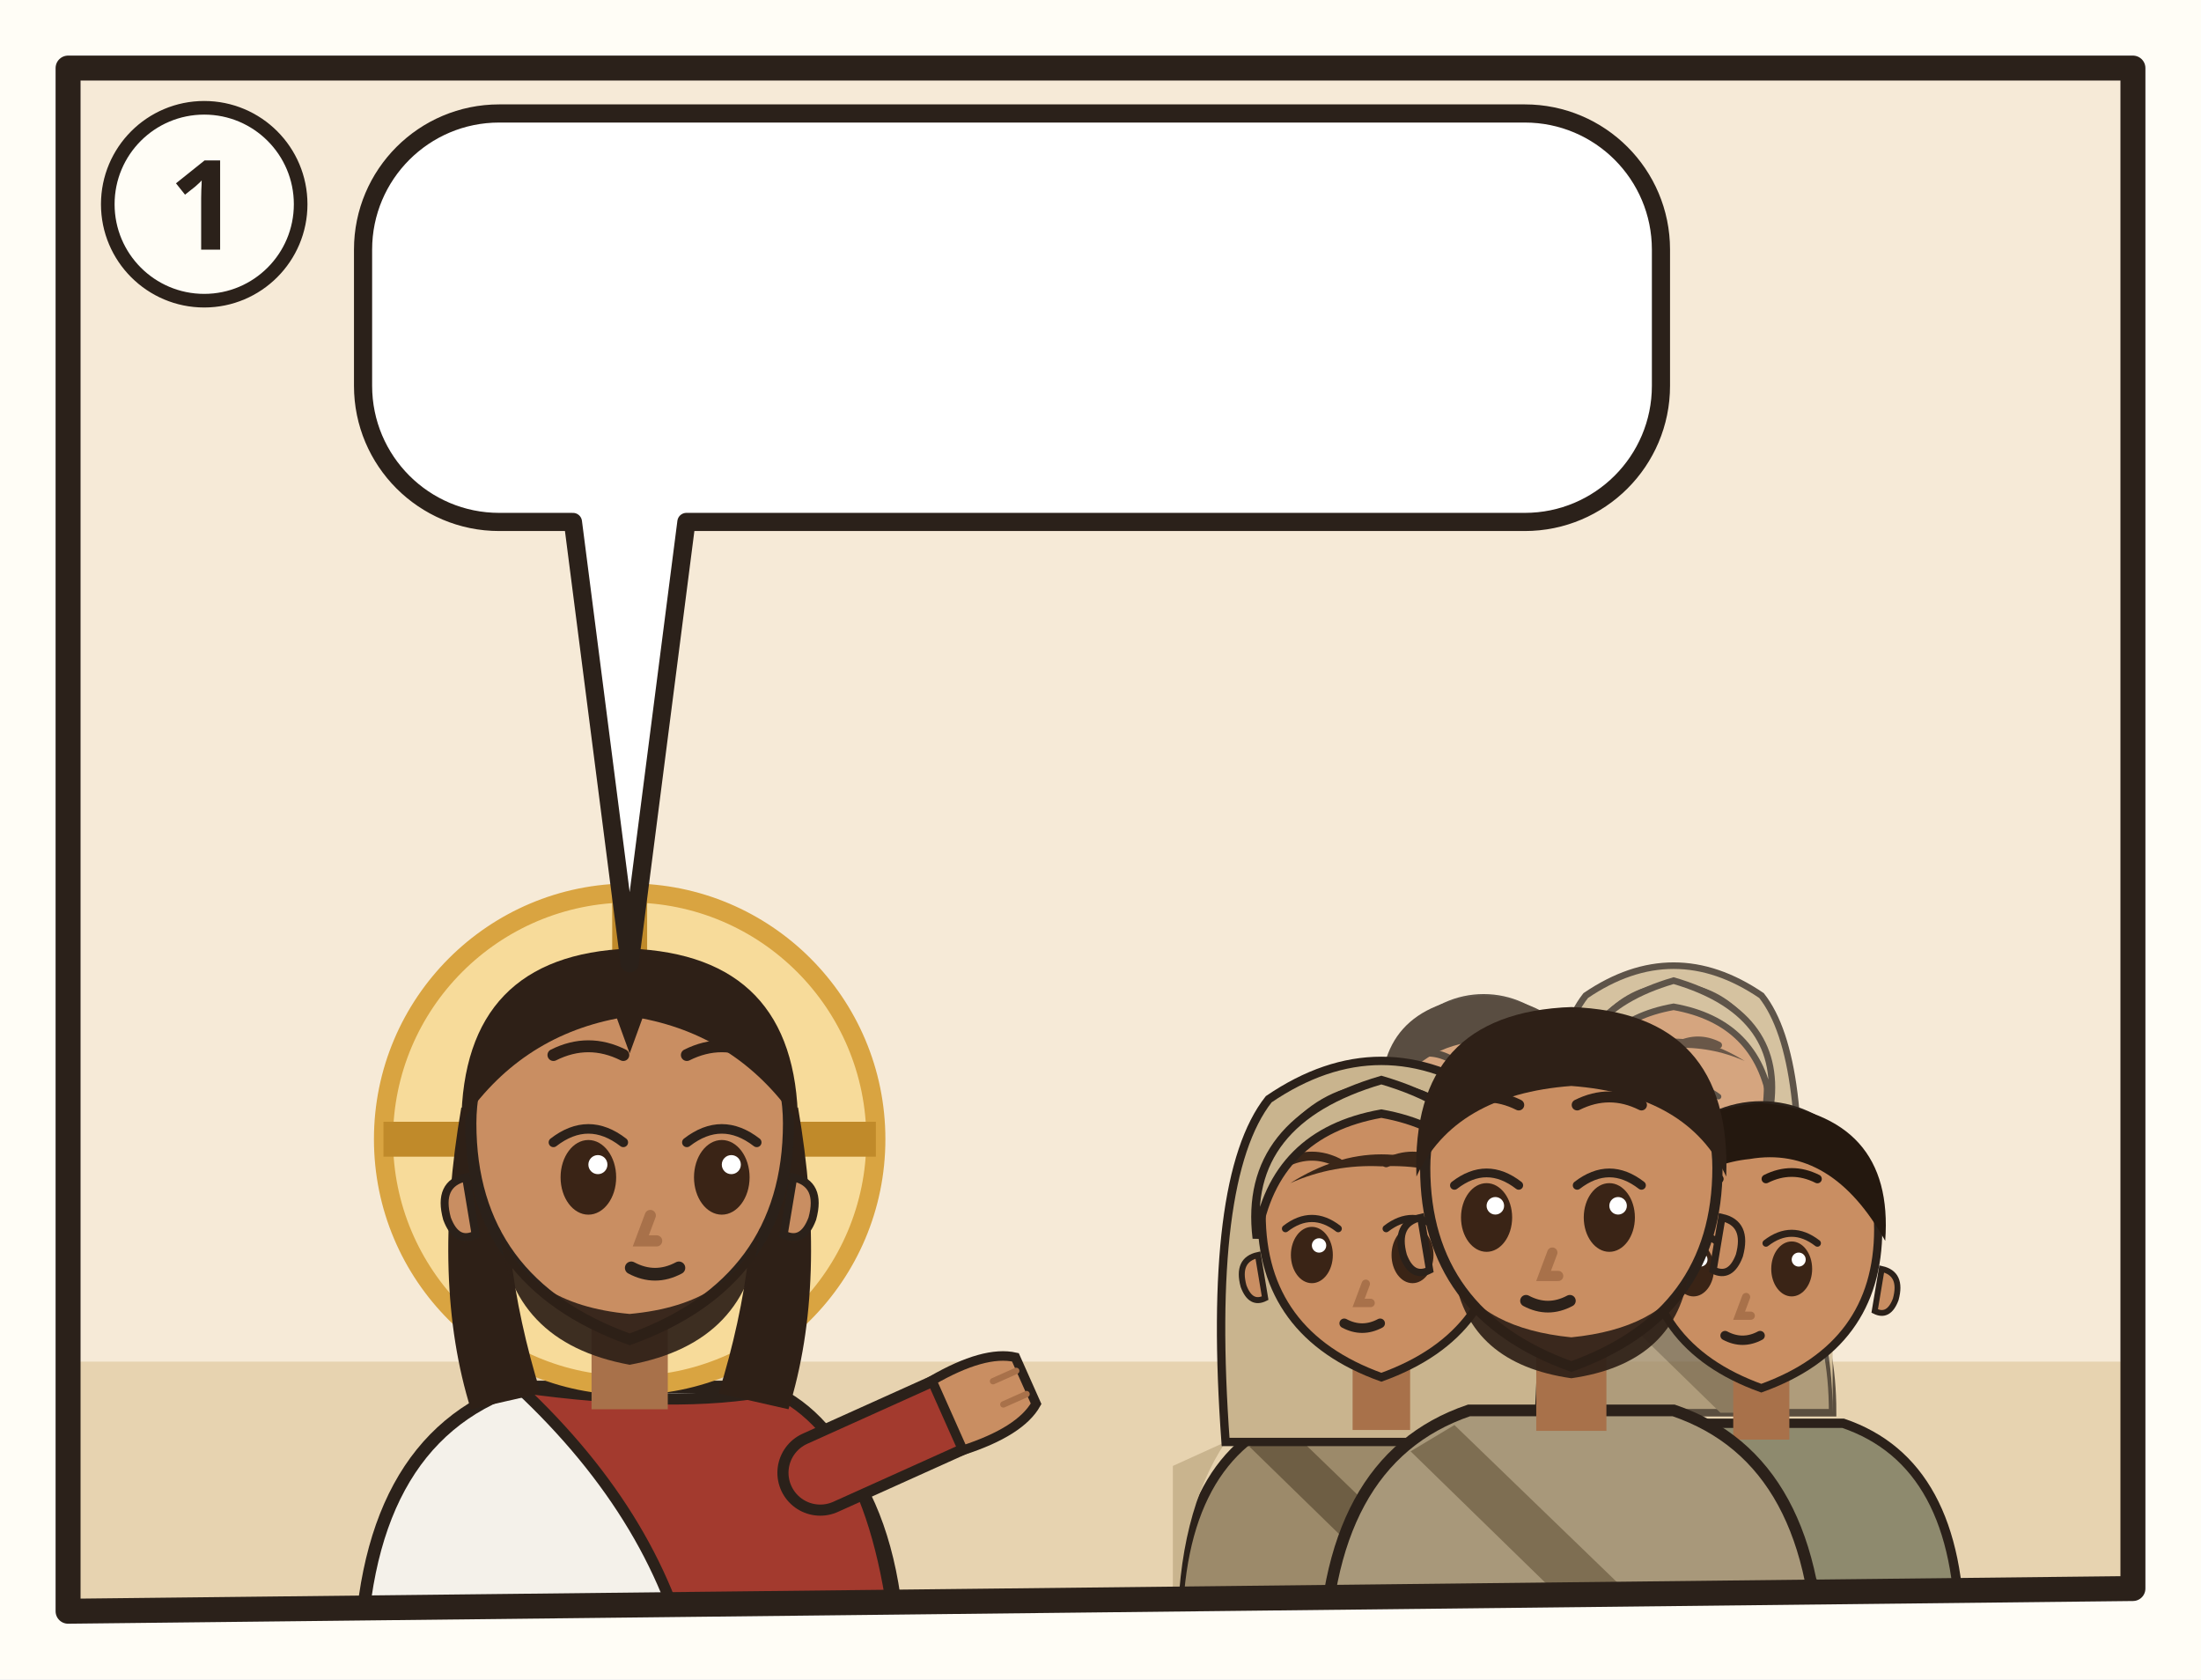
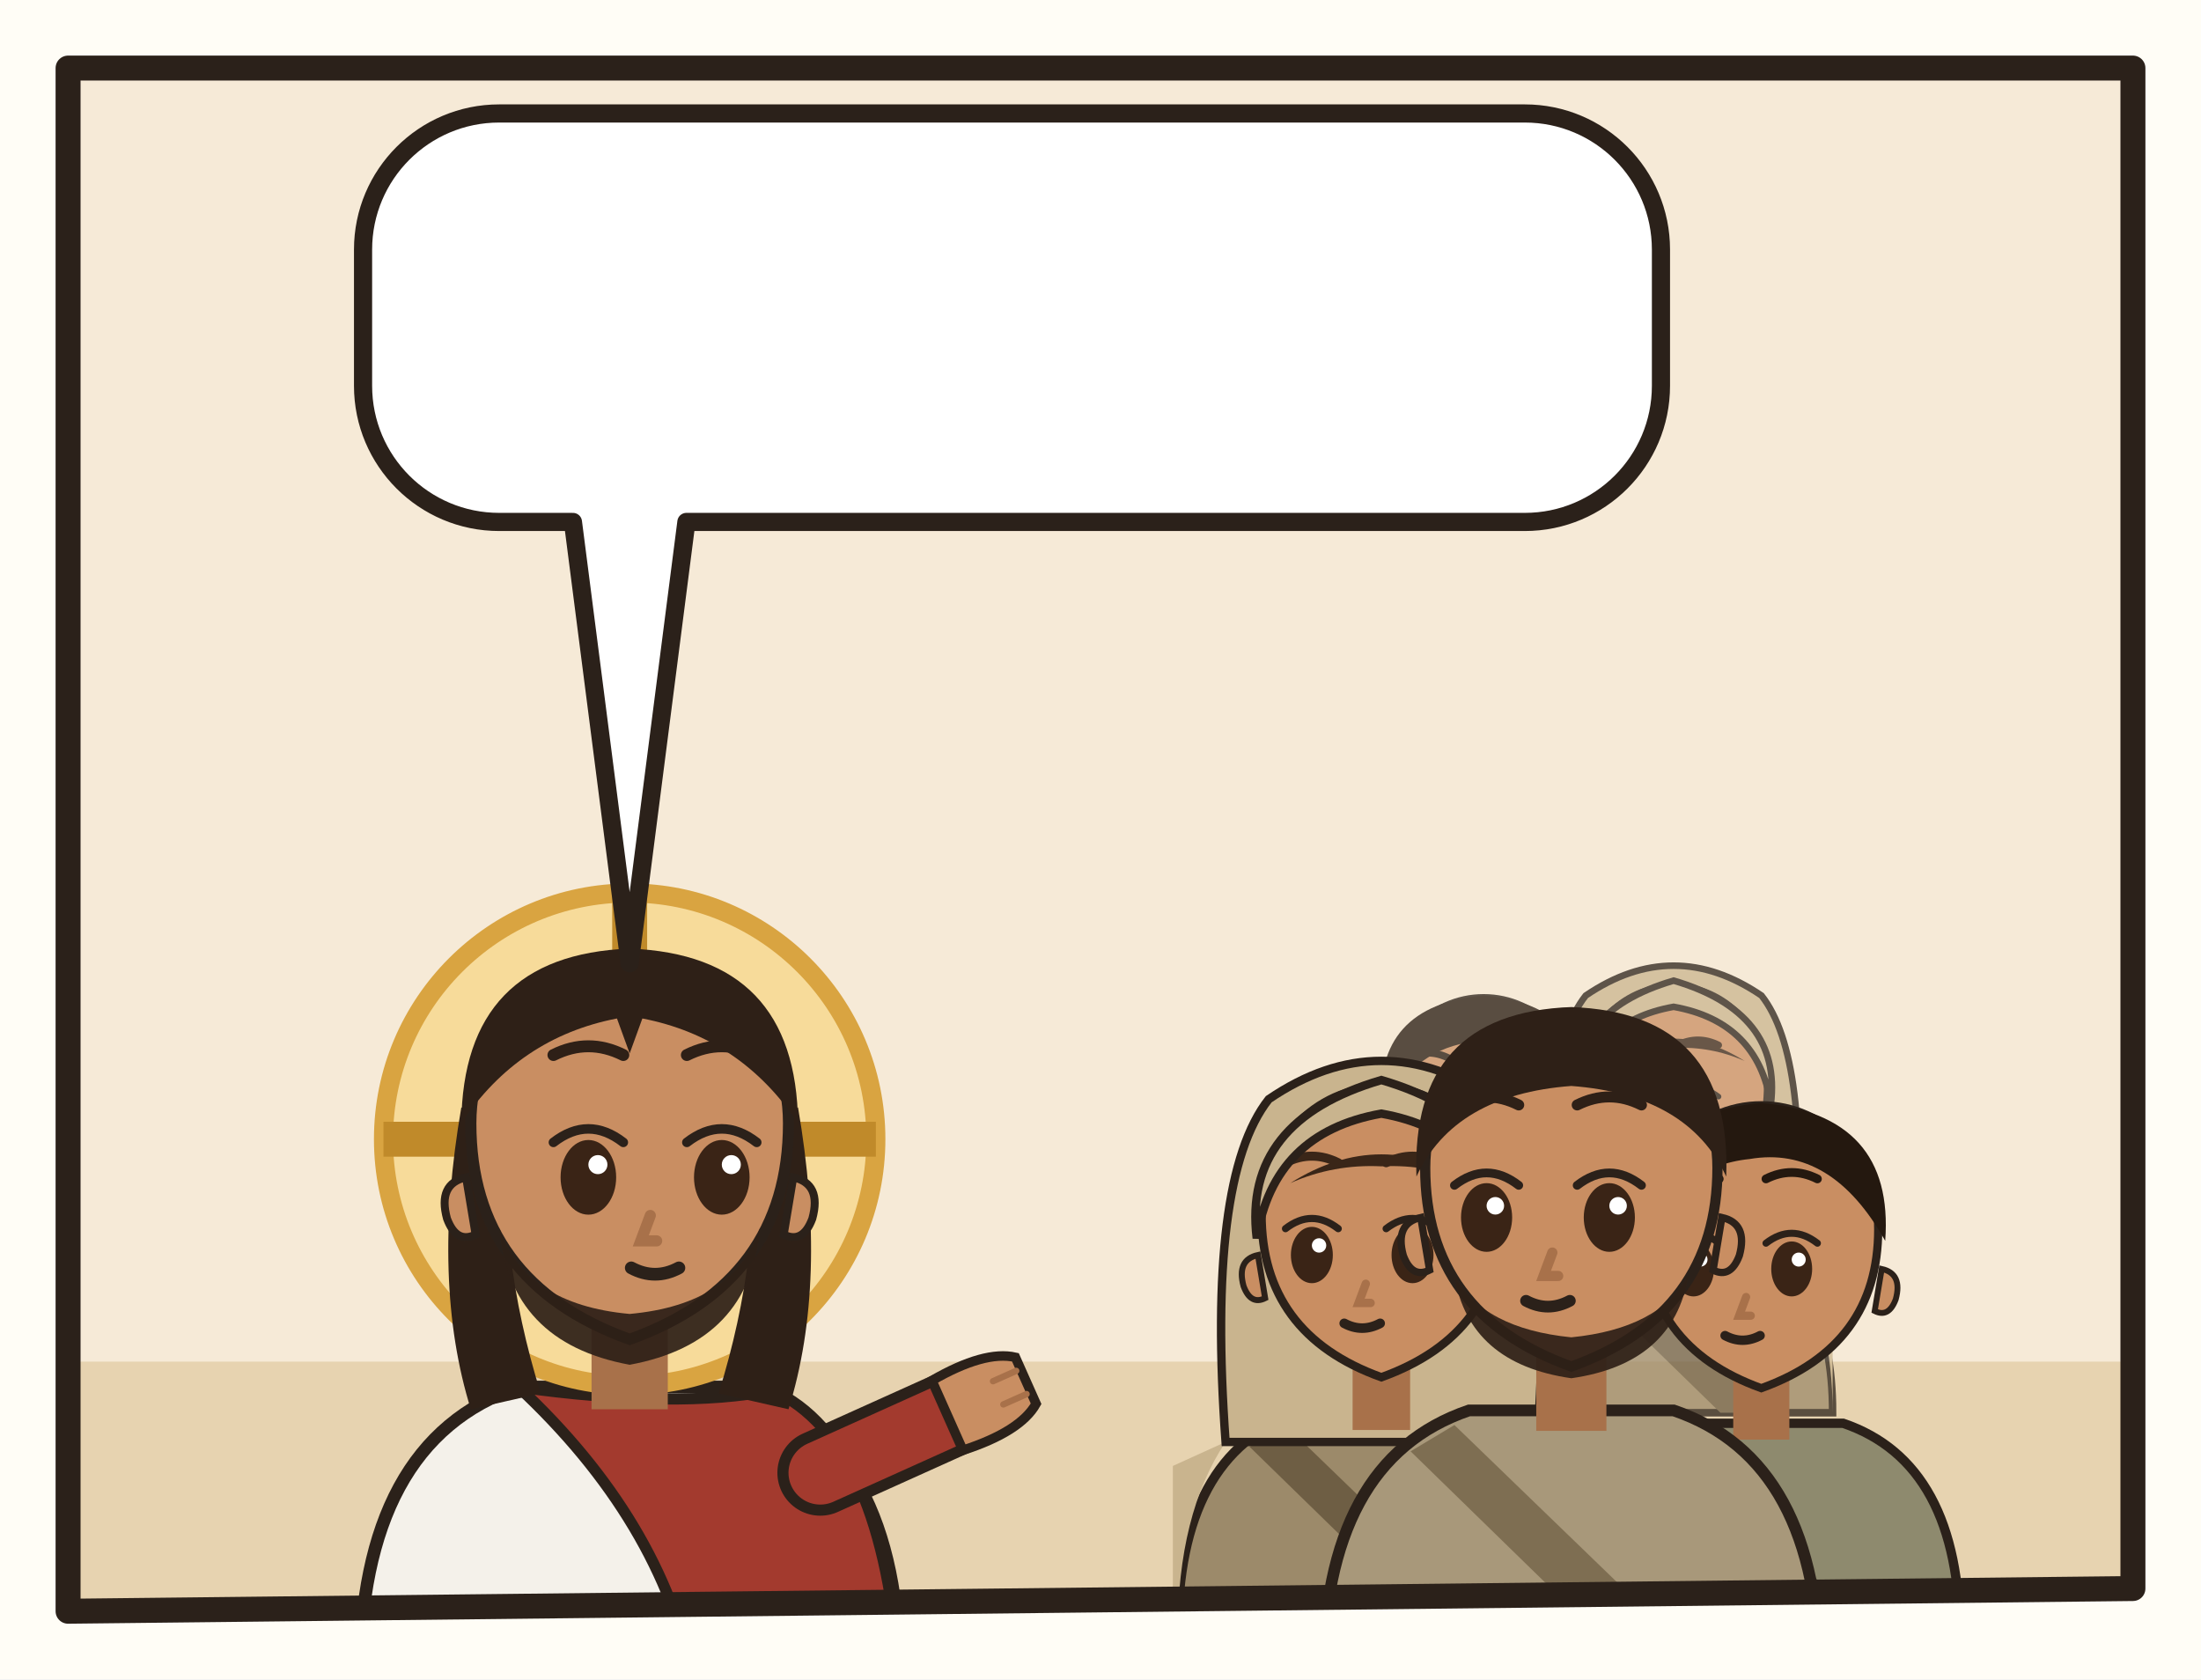
<svg xmlns="http://www.w3.org/2000/svg" viewBox="0 0 194 148">
  <rect width="194" height="148" fill="#FFFDF6" />
  <g transform="translate(4 4)">
    <clipPath id="an-cp-mrk-009-001-001-1">
      <polygon points="2,2 184,2 184,136 2,138" />
    </clipPath>
    <g clip-path="url(#an-cp-mrk-009-001-001-1)">
      <polygon points="2,2 184,2 184,136 2,138" fill="#F6EAD7" />
      <path d="M0 116h186v24H0z" fill="#E7D3B0" />
      <g transform="translate(51.5 96.4) scale(1.4)">
        <path d="M-17 34Q-17 19-7 15.6L7 15.6Q17 19 17 34z" fill="#F4F1EA" stroke="#2B211A" stroke-width=".8" />
        <path d="M-7 15.6Q3 17 9 15.8Q16 19 17 34L4 34Q2 24-7 15.6z" fill="#A33A2E" stroke="#2B211A" stroke-width=".7" />
        <path d="M12 21L21.1 16.9" stroke="#2B211A" stroke-width="5.4" stroke-linecap="round" />
        <path d="M12 21L21.1 16.9" stroke="#A33A2E" stroke-width="4" stroke-linecap="round" />
        <g transform="translate(21.1 16.9) rotate(66)">
          <path d="M-2.4 1.2Q-2.8-2.6-1.6-4.2h3.2Q2.8-2.6 2.4 1.2z" fill="#C98E62" stroke="#2B211A" stroke-width=".6" />
          <path d="M-.8-3.9v1.6M.8-3.9v1.6" stroke="#A8714A" stroke-width=".4" stroke-linecap="round" />
        </g>
        <circle r="15.5" fill="#F7DB9A" stroke="#D9A441" stroke-width="1.2" />
        <path d="M0-15.5v5M-15.5 0h5M15.5 0h-5" stroke="#C08A2A" stroke-width="2.2" />
        <path d="M-10.6 -2Q-12.5 9-10 17L-5.6 16Q-8.4 7-7.6-1z M10.6 -2Q12.5 9 10 17L5.6 16Q8.4 7 7.6-1z" fill="#2E2017" />
        <path d="M-2.4 11h4.8v6h-4.8z" fill="#A8714A" />
        <path d="M-10 -1Q-10 9 0 12.6Q10 9 10 -1A10 10.6 0 0 0 -10 -1z" fill="#C98E62" stroke="#2B211A" stroke-width=".7" />
        <path d="M10.3 2.4q1.8.4 1.2 2.6-.6 1.6-1.8 1z M-10.3 2.4q-1.8.4-1.2 2.6.6 1.6 1.8 1z" fill="#C98E62" stroke="#2B211A" stroke-width=".5" />
        <path d="M-8.2 5.6Q-7.6 12.8 0 14.2Q7.6 12.8 8.2 5.6Q6.6 10.4 0 11Q-6.6 10.4-8.2 5.6z" fill="#2E2017" opacity=".92" />
        <ellipse cx="-2.6" cy="2.4" rx="1.75" ry="2.35" fill="#3A2416" />
        <path d="M-4.8 0.2Q-2.6 -1.5 -0.4 0.2" fill="none" stroke="#2B211A" stroke-width=".6" stroke-linecap="round" />
        <circle cx="-2.0" cy="1.6" r=".6" fill="#FFF" />
        <ellipse cx="5.8" cy="2.4" rx="1.75" ry="2.35" fill="#3A2416" />
        <path d="M3.6 0.2Q5.8 -1.5 8.0 0.2" fill="none" stroke="#2B211A" stroke-width=".6" stroke-linecap="round" />
        <circle cx="6.4" cy="1.6" r=".6" fill="#FFF" />
        <path d="M-4.8 -5.3Q-2.6 -6.4 -0.4 -5.3M3.6 -5.3Q5.8 -6.4 8.0 -5.3" fill="none" stroke="#2E2017" stroke-width=".75" stroke-linecap="round" />
        <path d="M1.3 4.8l-.6 1.6h1" fill="none" stroke="#A8714A" stroke-width=".7" stroke-linecap="round" />
        <path d="M0.1 8.1Q1.6 8.9 3.1 8.1" fill="none" stroke="#2B211A" stroke-width=".8" stroke-linecap="round" />
        <path d="M-10.6-1Q-10.5-11.6 0-12Q10.5-11.6 10.6-1Q7-6.4 .8-7.6L0-5.4-.8-7.6Q-7-6.4-10.6-1z" fill="#2E2017" />
      </g>
      <g opacity=".75">
        <g transform="translate(126.772 93.768) scale(0.85008)">
          <path d="M-17 34Q-17 19-7 15.6L7 15.6Q17 19 17 34z" fill="#8E8A6E" stroke="#2B211A" stroke-width=".8" />
          <path d="M-8 16.6L10 34h-5L-11 18.4z" fill="#6A664C" />
          <path d="M-2.4 11h4.8v6h-4.8z" fill="#A8714A" />
          <path d="M-10 -1Q-10 9 0 12.6Q10 9 10 -1A10 10.6 0 0 0 -10 -1z" fill="#C98E62" stroke="#2B211A" stroke-width=".7" />
          <path d="M10.3 2.4q1.8.4 1.2 2.6-.6 1.6-1.8 1z M-10.3 2.4q-1.8.4-1.2 2.6.6 1.6 1.8 1z" fill="#C98E62" stroke="#2B211A" stroke-width=".5" />
          <ellipse cx="-5.8" cy="2.4" rx="1.75" ry="2.35" fill="#3A2416" />
          <path d="M-8.0 0.2Q-5.8 -1.5 -3.6 0.2" fill="none" stroke="#2B211A" stroke-width=".6" stroke-linecap="round" />
          <circle cx="-5.2" cy="1.6" r=".6" fill="#FFF" />
          <ellipse cx="2.6" cy="2.4" rx="1.75" ry="2.35" fill="#3A2416" />
          <path d="M0.4 0.2Q2.6 -1.5 4.8 0.2" fill="none" stroke="#2B211A" stroke-width=".6" stroke-linecap="round" />
          <circle cx="3.2" cy="1.6" r=".6" fill="#FFF" />
          <path d="M-8.0 -5.3Q-5.8 -6.4 -3.6 -5.3M0.4 -5.3Q2.6 -6.4 4.8 -5.3" fill="none" stroke="#24180F" stroke-width=".75" stroke-linecap="round" />
          <path d="M-1.3 4.8l-.6 1.6h1" fill="none" stroke="#A8714A" stroke-width=".7" stroke-linecap="round" />
          <path d="M-3.1 8.1Q-1.6 8.9 -0.1 8.1" fill="none" stroke="#2B211A" stroke-width=".8" stroke-linecap="round" />
          <path d="M-10.6 0Q-11.4-10.8 0-11.8Q11.4-10.8 10.6 0Q6-8.2-1-7Q-7-6.4-10.6 0z" fill="#24180F" />
        </g>
        <g transform="translate(143.516 92.48) scale(0.82432)">
          <path d="M-17 34Q-17 19-7 15.6L7 15.6Q17 19 17 34z" fill="#9C8A6A" stroke="#2B211A" stroke-width=".8" />
          <path d="M-13 18Q-17 24-17 34h-.4V20zM13 18Q17 24 17 34V20z" fill="#C9B48E" />
          <path d="M-8 16.6L10 34h-5L-11 18.4z" fill="#6E5E44" />
          <path d="M-13 18Q-14.6-4-9.4-10.6Q0-17 9.4-10.6Q14.6-4 13 18z" fill="#C9B48E" stroke="#2B211A" stroke-width=".7" />
          <path d="M-2.4 11h4.8v6h-4.8z" fill="#A8714A" />
          <path d="M-10 -1Q-10 9 0 12.6Q10 9 10 -1A10 10.6 0 0 0 -10 -1z" fill="#C98E62" stroke="#2B211A" stroke-width=".7" />
          <path d="M10.3 2.4q1.8.4 1.2 2.6-.6 1.6-1.8 1z M-10.3 2.4q-1.8.4-1.2 2.6.6 1.6 1.8 1z" fill="#C98E62" stroke="#2B211A" stroke-width=".5" />
          <ellipse cx="-5.8" cy="2.4" rx="1.75" ry="2.35" fill="#3A2416" />
          <path d="M-8.0 0.2Q-5.8 -1.5 -3.6 0.2" fill="none" stroke="#2B211A" stroke-width=".6" stroke-linecap="round" />
          <circle cx="-5.2" cy="1.6" r=".6" fill="#FFF" />
          <ellipse cx="2.6" cy="2.4" rx="1.75" ry="2.35" fill="#3A2416" />
          <path d="M0.4 0.2Q2.6 -1.5 4.8 0.2" fill="none" stroke="#2B211A" stroke-width=".6" stroke-linecap="round" />
          <circle cx="3.2" cy="1.6" r=".6" fill="#FFF" />
          <path d="M-8.0 -5.3Q-5.8 -6.4 -3.6 -5.3M0.4 -5.3Q2.6 -6.4 4.8 -5.3" fill="none" stroke="#3A2618" stroke-width=".75" stroke-linecap="round" />
          <path d="M-1.3 4.8l-.6 1.6h1" fill="none" stroke="#A8714A" stroke-width=".7" stroke-linecap="round" />
          <path d="M-3.1 8.1Q-1.6 8.9 -0.1 8.1" fill="none" stroke="#2B211A" stroke-width=".8" stroke-linecap="round" />
          <path d="M-7.6-3.6Q0-8.4 7.6-3.6Q4-5.2 0-5Q-4-5.2-7.6-3.6z" fill="#3A2618" />
          <path d="M-10.4 1Q-11.6-8.8 0-12.2Q11.6-8.8 10.4 1Q9-7.8 0-9.4Q-9-7.8-10.4 1z" fill="#C9B48E" stroke="#2B211A" stroke-width=".7" />
        </g>
      </g>
      <g transform="translate(117.756 104.072) scale(1.05616)">
        <path d="M-17 34Q-17 19-7 15.6L7 15.6Q17 19 17 34z" fill="#9C8A6A" stroke="#2B211A" stroke-width=".8" />
        <path d="M-13 18Q-17 24-17 34h-.4V20zM13 18Q17 24 17 34V20z" fill="#C9B48E" />
        <path d="M-8 16.6L10 34h-5L-11 18.4z" fill="#6E5E44" />
        <path d="M-13 18Q-14.6-4-9.4-10.6Q0-17 9.4-10.6Q14.6-4 13 18z" fill="#C9B48E" stroke="#2B211A" stroke-width=".7" />
        <path d="M-2.4 11h4.8v6h-4.8z" fill="#A8714A" />
        <path d="M-10 -1Q-10 9 0 12.6Q10 9 10 -1A10 10.6 0 0 0 -10 -1z" fill="#C98E62" stroke="#2B211A" stroke-width=".7" />
        <path d="M10.3 2.4q1.8.4 1.2 2.6-.6 1.6-1.8 1z M-10.3 2.4q-1.8.4-1.2 2.6.6 1.6 1.8 1z" fill="#C98E62" stroke="#2B211A" stroke-width=".5" />
        <ellipse cx="-5.8" cy="2.4" rx="1.75" ry="2.35" fill="#3A2416" />
        <path d="M-8.0 0.2Q-5.8 -1.5 -3.6 0.2" fill="none" stroke="#2B211A" stroke-width=".6" stroke-linecap="round" />
        <circle cx="-5.2" cy="1.6" r=".6" fill="#FFF" />
        <ellipse cx="2.6" cy="2.4" rx="1.75" ry="2.35" fill="#3A2416" />
        <path d="M0.4 0.2Q2.6 -1.5 4.8 0.2" fill="none" stroke="#2B211A" stroke-width=".6" stroke-linecap="round" />
        <circle cx="3.2" cy="1.6" r=".6" fill="#FFF" />
        <path d="M-8.0 -5.3Q-5.8 -6.4 -3.6 -5.3M0.4 -5.3Q2.6 -6.4 4.8 -5.3" fill="none" stroke="#3A2618" stroke-width=".75" stroke-linecap="round" />
        <path d="M-1.3 4.8l-.6 1.6h1" fill="none" stroke="#A8714A" stroke-width=".7" stroke-linecap="round" />
        <path d="M-3.1 8.1Q-1.6 8.9 -0.1 8.1" fill="none" stroke="#2B211A" stroke-width=".8" stroke-linecap="round" />
        <path d="M-7.6-3.6Q0-8.4 7.6-3.6Q4-5.2 0-5Q-4-5.2-7.6-3.6z" fill="#3A2618" />
        <path d="M-10.4 1Q-11.6-8.8 0-12.2Q11.6-8.8 10.4 1Q9-7.8 0-9.4Q-9-7.8-10.4 1z" fill="#C9B48E" stroke="#2B211A" stroke-width=".7" />
      </g>
      <g transform="translate(151.244 105.36) scale(1.0304)">
        <path d="M-17 34Q-17 19-7 15.6L7 15.6Q17 19 17 34z" fill="#8E8A6E" stroke="#2B211A" stroke-width=".8" />
        <path d="M-8 16.6L10 34h-5L-11 18.4z" fill="#6A664C" />
        <path d="M-2.4 11h4.8v6h-4.8z" fill="#A8714A" />
        <path d="M-10 -1Q-10 9 0 12.6Q10 9 10 -1A10 10.6 0 0 0 -10 -1z" fill="#C98E62" stroke="#2B211A" stroke-width=".7" />
        <path d="M10.3 2.4q1.8.4 1.2 2.6-.6 1.6-1.8 1z M-10.3 2.4q-1.8.4-1.2 2.6.6 1.6 1.8 1z" fill="#C98E62" stroke="#2B211A" stroke-width=".5" />
        <ellipse cx="-5.8" cy="2.4" rx="1.75" ry="2.35" fill="#3A2416" />
        <path d="M-8.0 0.2Q-5.8 -1.5 -3.6 0.2" fill="none" stroke="#2B211A" stroke-width=".6" stroke-linecap="round" />
        <circle cx="-5.2" cy="1.6" r=".6" fill="#FFF" />
        <ellipse cx="2.6" cy="2.4" rx="1.75" ry="2.35" fill="#3A2416" />
        <path d="M0.4 0.2Q2.6 -1.5 4.8 0.2" fill="none" stroke="#2B211A" stroke-width=".6" stroke-linecap="round" />
        <circle cx="3.2" cy="1.6" r=".6" fill="#FFF" />
        <path d="M-8.0 -5.3Q-5.8 -6.4 -3.6 -5.3M0.4 -5.3Q2.6 -6.4 4.8 -5.3" fill="none" stroke="#24180F" stroke-width=".75" stroke-linecap="round" />
        <path d="M-1.3 4.8l-.6 1.6h1" fill="none" stroke="#A8714A" stroke-width=".7" stroke-linecap="round" />
        <path d="M-3.1 8.1Q-1.6 8.9 -0.1 8.1" fill="none" stroke="#2B211A" stroke-width=".8" stroke-linecap="round" />
        <path d="M-10.6 0Q-11.4-10.8 0-11.8Q11.4-10.8 10.6 0Q6-8.2-1-7Q-7-6.4-10.6 0z" fill="#24180F" />
      </g>
      <g transform="translate(134.5 100.208) scale(1.288)">
        <path d="M-17 34Q-17 19-7 15.6L7 15.6Q17 19 17 34z" fill="#A8987A" stroke="#2B211A" stroke-width=".8" />
        <path d="M-8 16.6L10 34h-5L-11 18.4z" fill="#7E6E52" />
        <path d="M-2.4 11h4.8v6h-4.8z" fill="#A8714A" />
        <path d="M-10 -1Q-10 9 0 12.6Q10 9 10 -1A10 10.6 0 0 0 -10 -1z" fill="#C98E62" stroke="#2B211A" stroke-width=".7" />
        <path d="M10.3 2.4q1.8.4 1.2 2.6-.6 1.6-1.8 1z M-10.3 2.4q-1.8.4-1.2 2.6.6 1.6 1.8 1z" fill="#C98E62" stroke="#2B211A" stroke-width=".5" />
        <path d="M-8 6.4Q-7 12.4 0 13.4Q7 12.4 8 6.4Q6 10 0 10.6Q-6 10-8 6.4z" fill="#2E2017" opacity=".92" />
        <ellipse cx="-5.8" cy="2.4" rx="1.75" ry="2.35" fill="#3A2416" />
        <path d="M-8.0 0.2Q-5.8 -1.5 -3.6 0.2" fill="none" stroke="#2B211A" stroke-width=".6" stroke-linecap="round" />
        <circle cx="-5.2" cy="1.6" r=".6" fill="#FFF" />
        <ellipse cx="2.6" cy="2.4" rx="1.75" ry="2.35" fill="#3A2416" />
        <path d="M0.4 0.2Q2.6 -1.5 4.8 0.2" fill="none" stroke="#2B211A" stroke-width=".6" stroke-linecap="round" />
        <circle cx="3.2" cy="1.6" r=".6" fill="#FFF" />
        <path d="M-8.0 -5.3Q-5.8 -6.4 -3.6 -5.3M0.4 -5.3Q2.6 -6.4 4.8 -5.3" fill="none" stroke="#2E2017" stroke-width=".75" stroke-linecap="round" />
        <path d="M-1.3 4.8l-.6 1.6h1" fill="none" stroke="#A8714A" stroke-width=".7" stroke-linecap="round" />
        <path d="M-3.1 8.1Q-1.6 8.9 -0.1 8.1" fill="none" stroke="#2B211A" stroke-width=".8" stroke-linecap="round" />
        <path d="M-10.6-.4Q-11-11.6 0-12Q11-11.6 10.6-.4Q8-6 0-6.6Q-8-6-10.6-.4z" fill="#2E2017" />
      </g>
      <g>
        <path d="M40 6H130.4A12 12 0 0 1 142.4 18V30A12 12 0 0 1 130.4 42L56.5 42L51.5 80.9L46.5 42H40A12 12 0 0 1 28 30V18A12 12 0 0 1 40 6Z" fill="#FFFFFF" stroke="#2B211A" stroke-width="1.6" stroke-linejoin="round" />
        <use href="#an-z-viele" x="34" y="12" width="27.7" height="24" />
        <use href="#an-z-sehen" x="66.7" y="12" width="39.0" height="24" />
        <use href="#an-z-reich-gottes" x="110.7" y="12" width="25.7" height="24" />
      </g>
    </g>
    <polygon points="2,2 184,2 184,136 2,138" fill="none" stroke="#2B211A" stroke-width="2.2" stroke-linejoin="round" />
-     <circle cx="14" cy="14" r="8.5" fill="#FFFDF6" stroke="#2B211A" stroke-width="1.2" />
-     <text x="14" y="18" text-anchor="middle" font-family="sans-serif" font-size="11" font-weight="700" fill="#2B211A">1</text>
  </g>
</svg>
